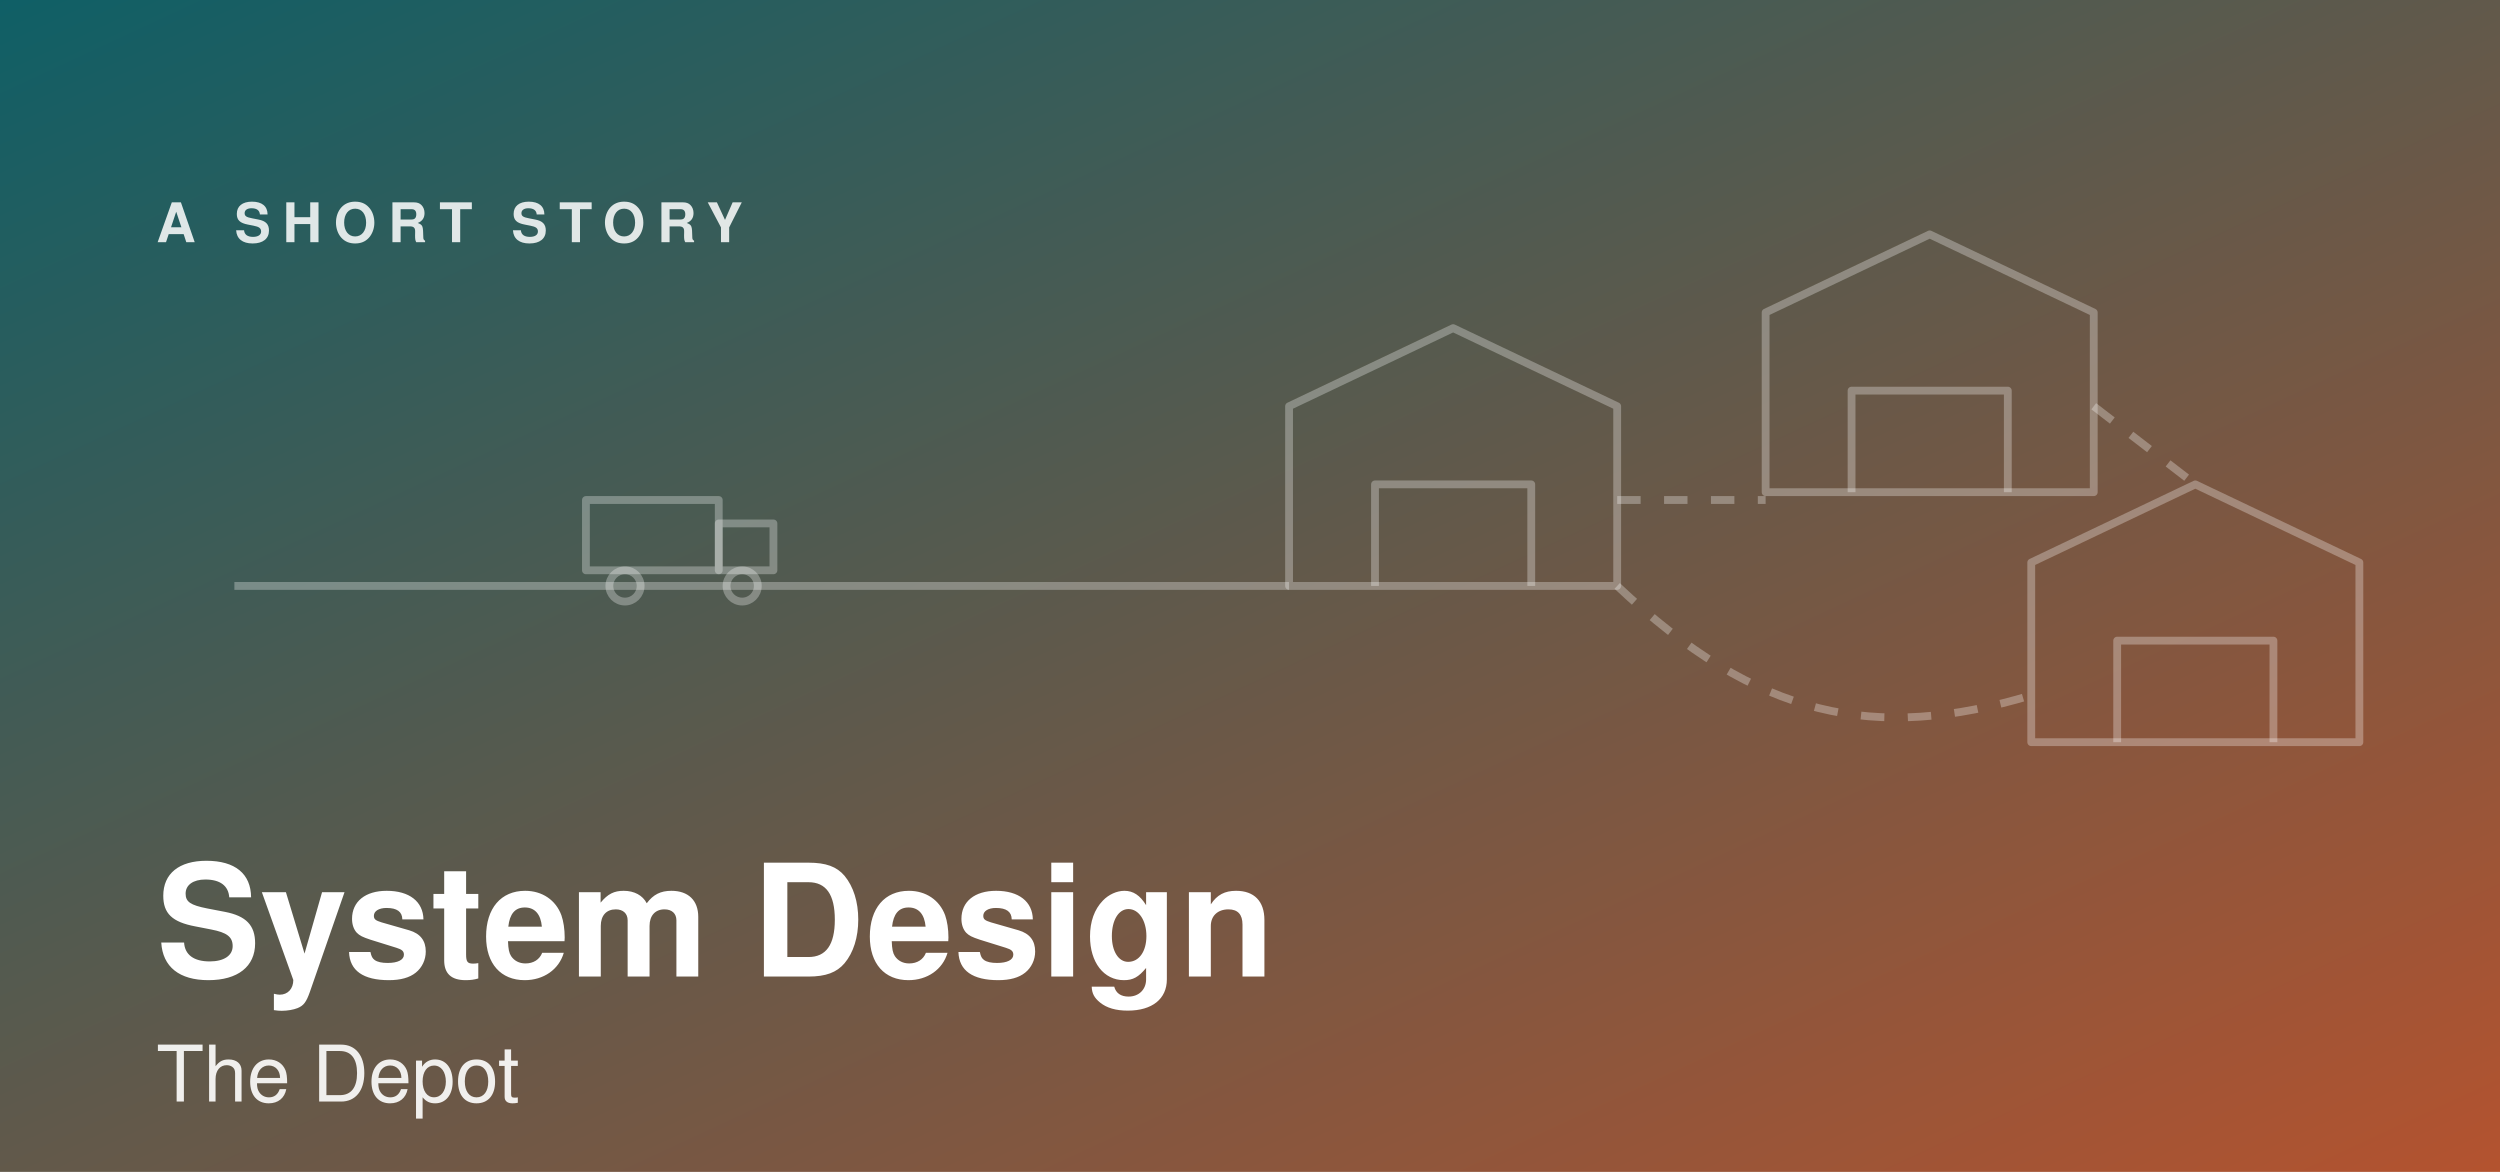
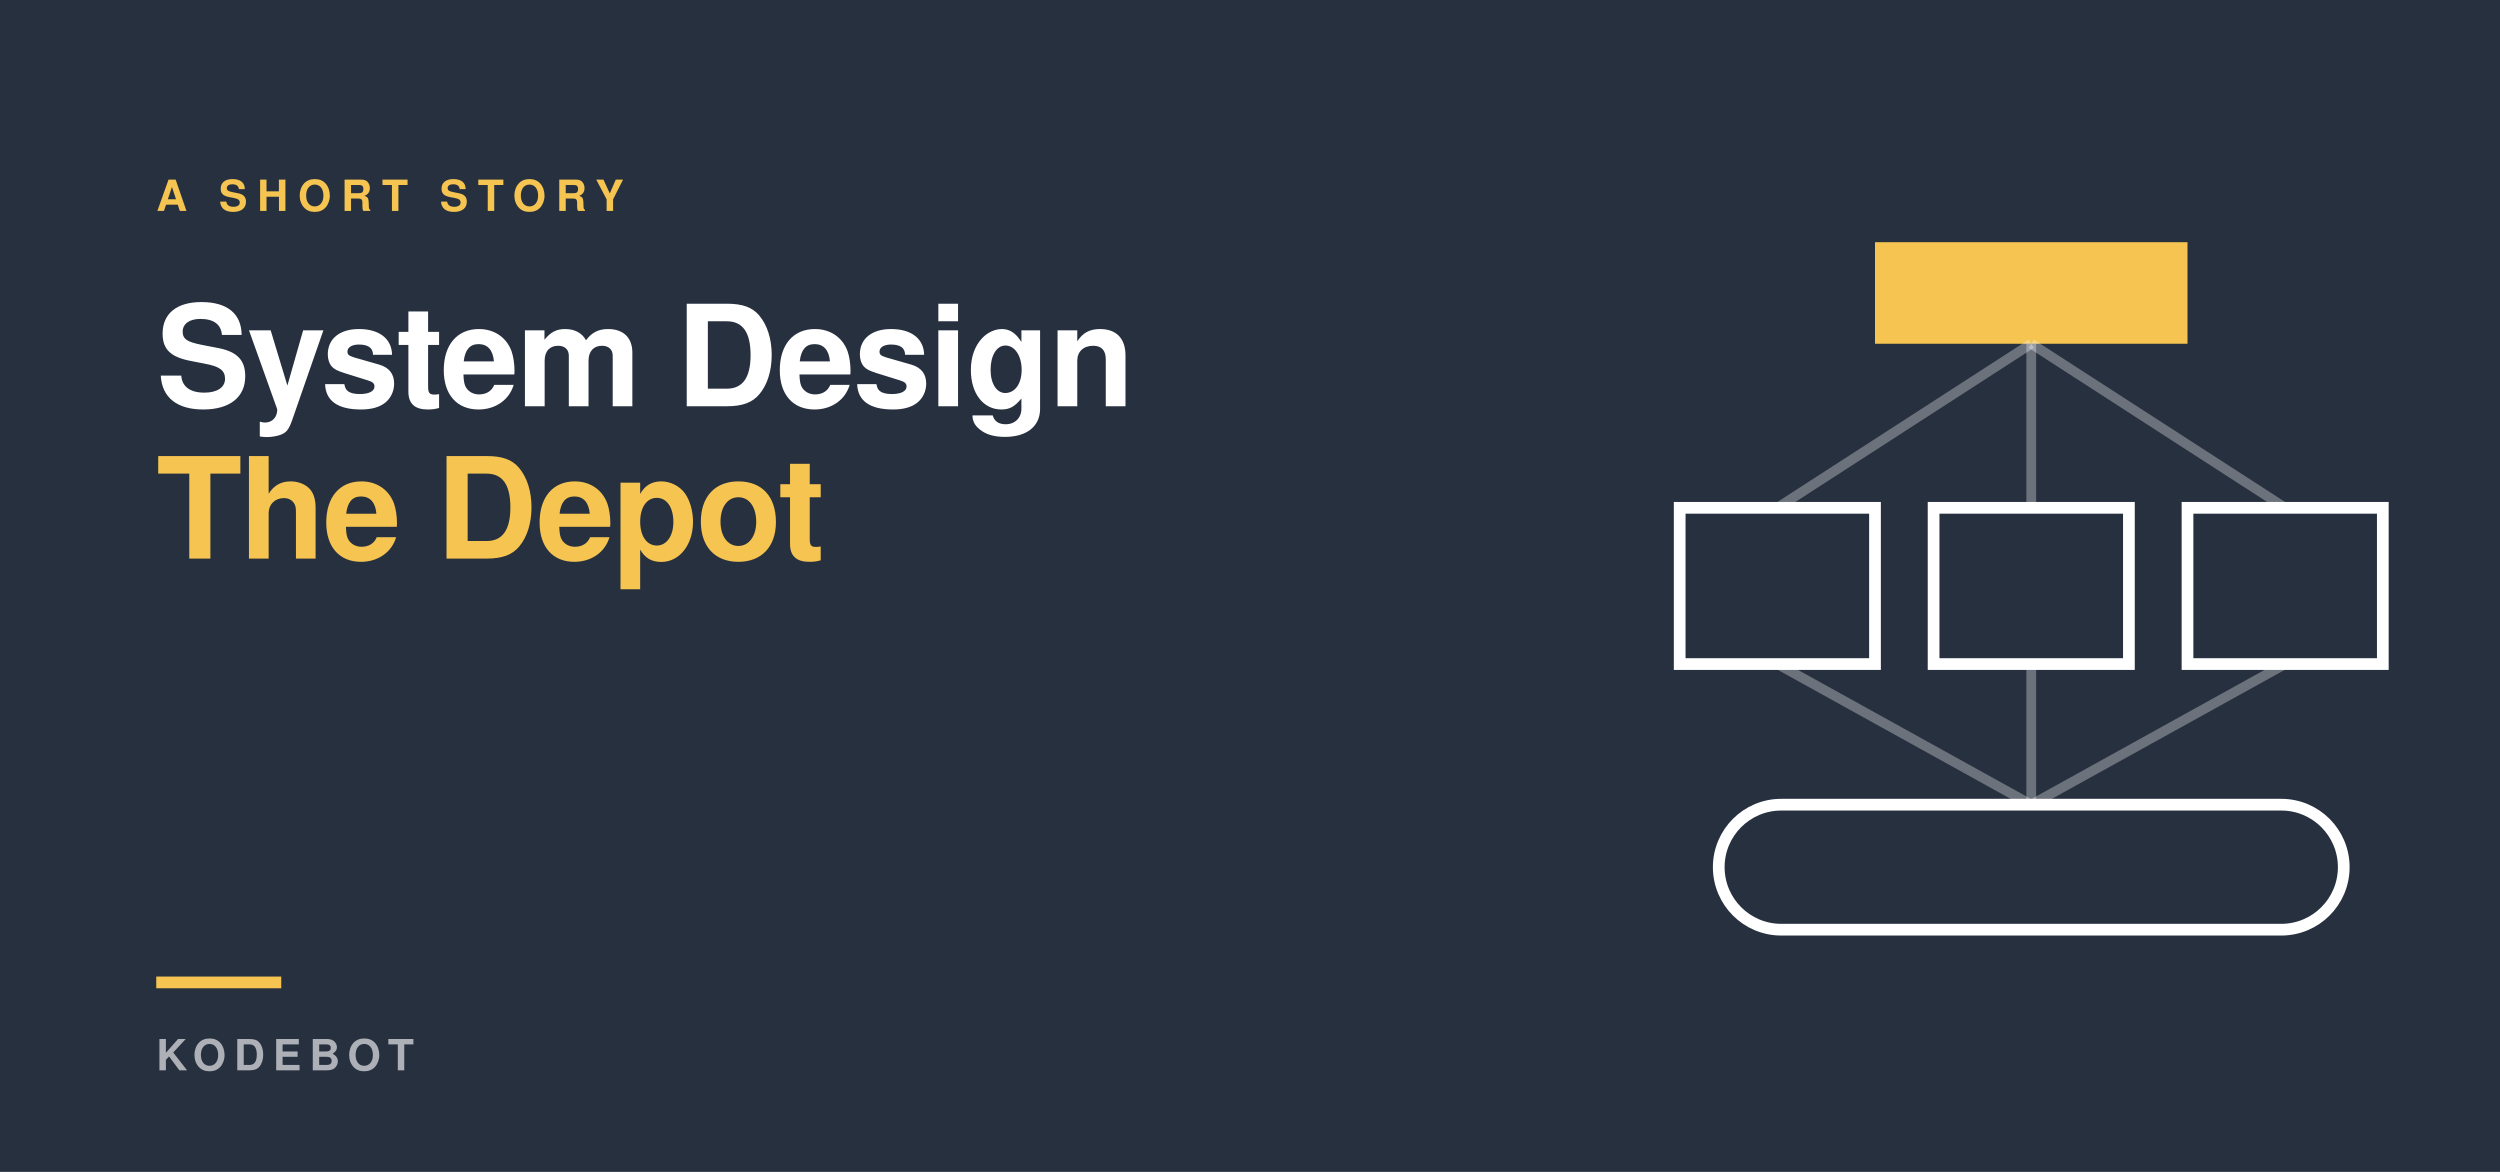
- <svg xmlns="http://www.w3.org/2000/svg" viewBox="0 0 640 300" width="640" height="300" role="img" aria-label="System Design: The Depot">
-   <defs>
-     <linearGradient id="g" x1="0" y1="0" x2="1" y2="1">
-       <stop offset="0" stop-color="#0f5f66" />
-       <stop offset="1" stop-color="#b4532f" />
-     </linearGradient>
-   </defs>
-   <rect width="640" height="300" fill="url(#g)" />
-   <g fill="none" stroke="#fff" stroke-opacity=".3" stroke-width="2" stroke-linejoin="round">
-     <path d="M330 150 V104 L372 84 L414 104 V150 Z" />
-     <path d="M352 150 V124 H392 V150" />
-     <path d="M452 126 V80 L494 60 L536 80 V126 Z" />
-     <path d="M474 126 V100 H514 V126" />
-     <path d="M520 190 V144 L562 124 L604 144 V190 Z" />
-     <path d="M542 190 V164 H582 V190" />
-     <path d="M414 128 H452" stroke-dasharray="6 6" />
-     <path d="M536 104 L562 124" stroke-dasharray="6 6" />
-     <path d="M414 150 C 450 184, 480 190, 520 178" stroke-dasharray="6 6" />
-     <path d="M60 150 H330" />
-     <rect x="150" y="128" width="34" height="18" />
-     <rect x="184" y="134" width="14" height="12" />
-     <circle cx="160" cy="150" r="4" />
-     <circle cx="190" cy="150" r="4" />
+ <svg xmlns="http://www.w3.org/2000/svg" viewBox="0 0 640 300" width="640" height="300" role="img" aria-label="System Design The Depot">
+   <rect width="640" height="300" fill="#27303F" />
+   <text x="40" y="54" font-family="'Helvetica Neue', Helvetica, Arial, sans-serif" font-size="11" font-weight="700" letter-spacing="2.5" fill="#F5C451">A SHORT STORY</text>
+   <text x="40" y="104" font-family="'Helvetica Neue', Helvetica, Arial, sans-serif" font-size="36" font-weight="700" letter-spacing="-0.6" fill="#fff">System Design</text>
+   <text x="40" y="143" font-family="'Helvetica Neue', Helvetica, Arial, sans-serif" font-size="36" font-weight="700" letter-spacing="-0.6" fill="#F5C451">The Depot</text>
+   <rect x="40" y="250" width="32" height="3" fill="#F5C451" />
+   <text x="40" y="274" font-family="'Helvetica Neue', Helvetica, Arial, sans-serif" font-size="11" font-weight="700" letter-spacing="2" fill="rgba(255,255,255,.62)">KODEBOT</text>
+   <g aria-hidden="true">
+     <rect x="480" y="62" width="80" height="26" fill="#F5C451" />
+     <line x1="520" y1="88" x2="455" y2="130" stroke="rgba(255,255,255,.32)" stroke-width="2.5" />
+     <line x1="455" y1="170" x2="520" y2="206" stroke="rgba(255,255,255,.32)" stroke-width="2.5" />
+     <rect x="430" y="130" width="50" height="40" fill="none" stroke="#fff" stroke-width="3" />
+     <line x1="520" y1="88" x2="520" y2="130" stroke="rgba(255,255,255,.32)" stroke-width="2.5" />
+     <line x1="520" y1="170" x2="520" y2="206" stroke="rgba(255,255,255,.32)" stroke-width="2.5" />
+     <rect x="495" y="130" width="50" height="40" fill="none" stroke="#fff" stroke-width="3" />
+     <line x1="520" y1="88" x2="585" y2="130" stroke="rgba(255,255,255,.32)" stroke-width="2.5" />
+     <line x1="585" y1="170" x2="520" y2="206" stroke="rgba(255,255,255,.32)" stroke-width="2.5" />
+     <rect x="560" y="130" width="50" height="40" fill="none" stroke="#fff" stroke-width="3" />
+     <rect x="440" y="206" width="160" height="32" rx="16" fill="none" stroke="#fff" stroke-width="3" />
  </g>
-   <text x="40" y="62" font-family="-apple-system,Segoe UI,Helvetica,Arial,sans-serif" font-size="14" font-weight="700" fill="#fff" fill-opacity=".85" letter-spacing="3">A SHORT STORY</text>
-   <text x="40" y="250" font-family="-apple-system,Segoe UI,Helvetica,Arial,sans-serif" font-size="40" font-weight="800" fill="#fff">System Design</text>
-   <text x="40" y="282" font-family="-apple-system,Segoe UI,Helvetica,Arial,sans-serif" font-size="20" font-weight="500" fill="#fff" fill-opacity=".9">The Depot</text>
</svg>
